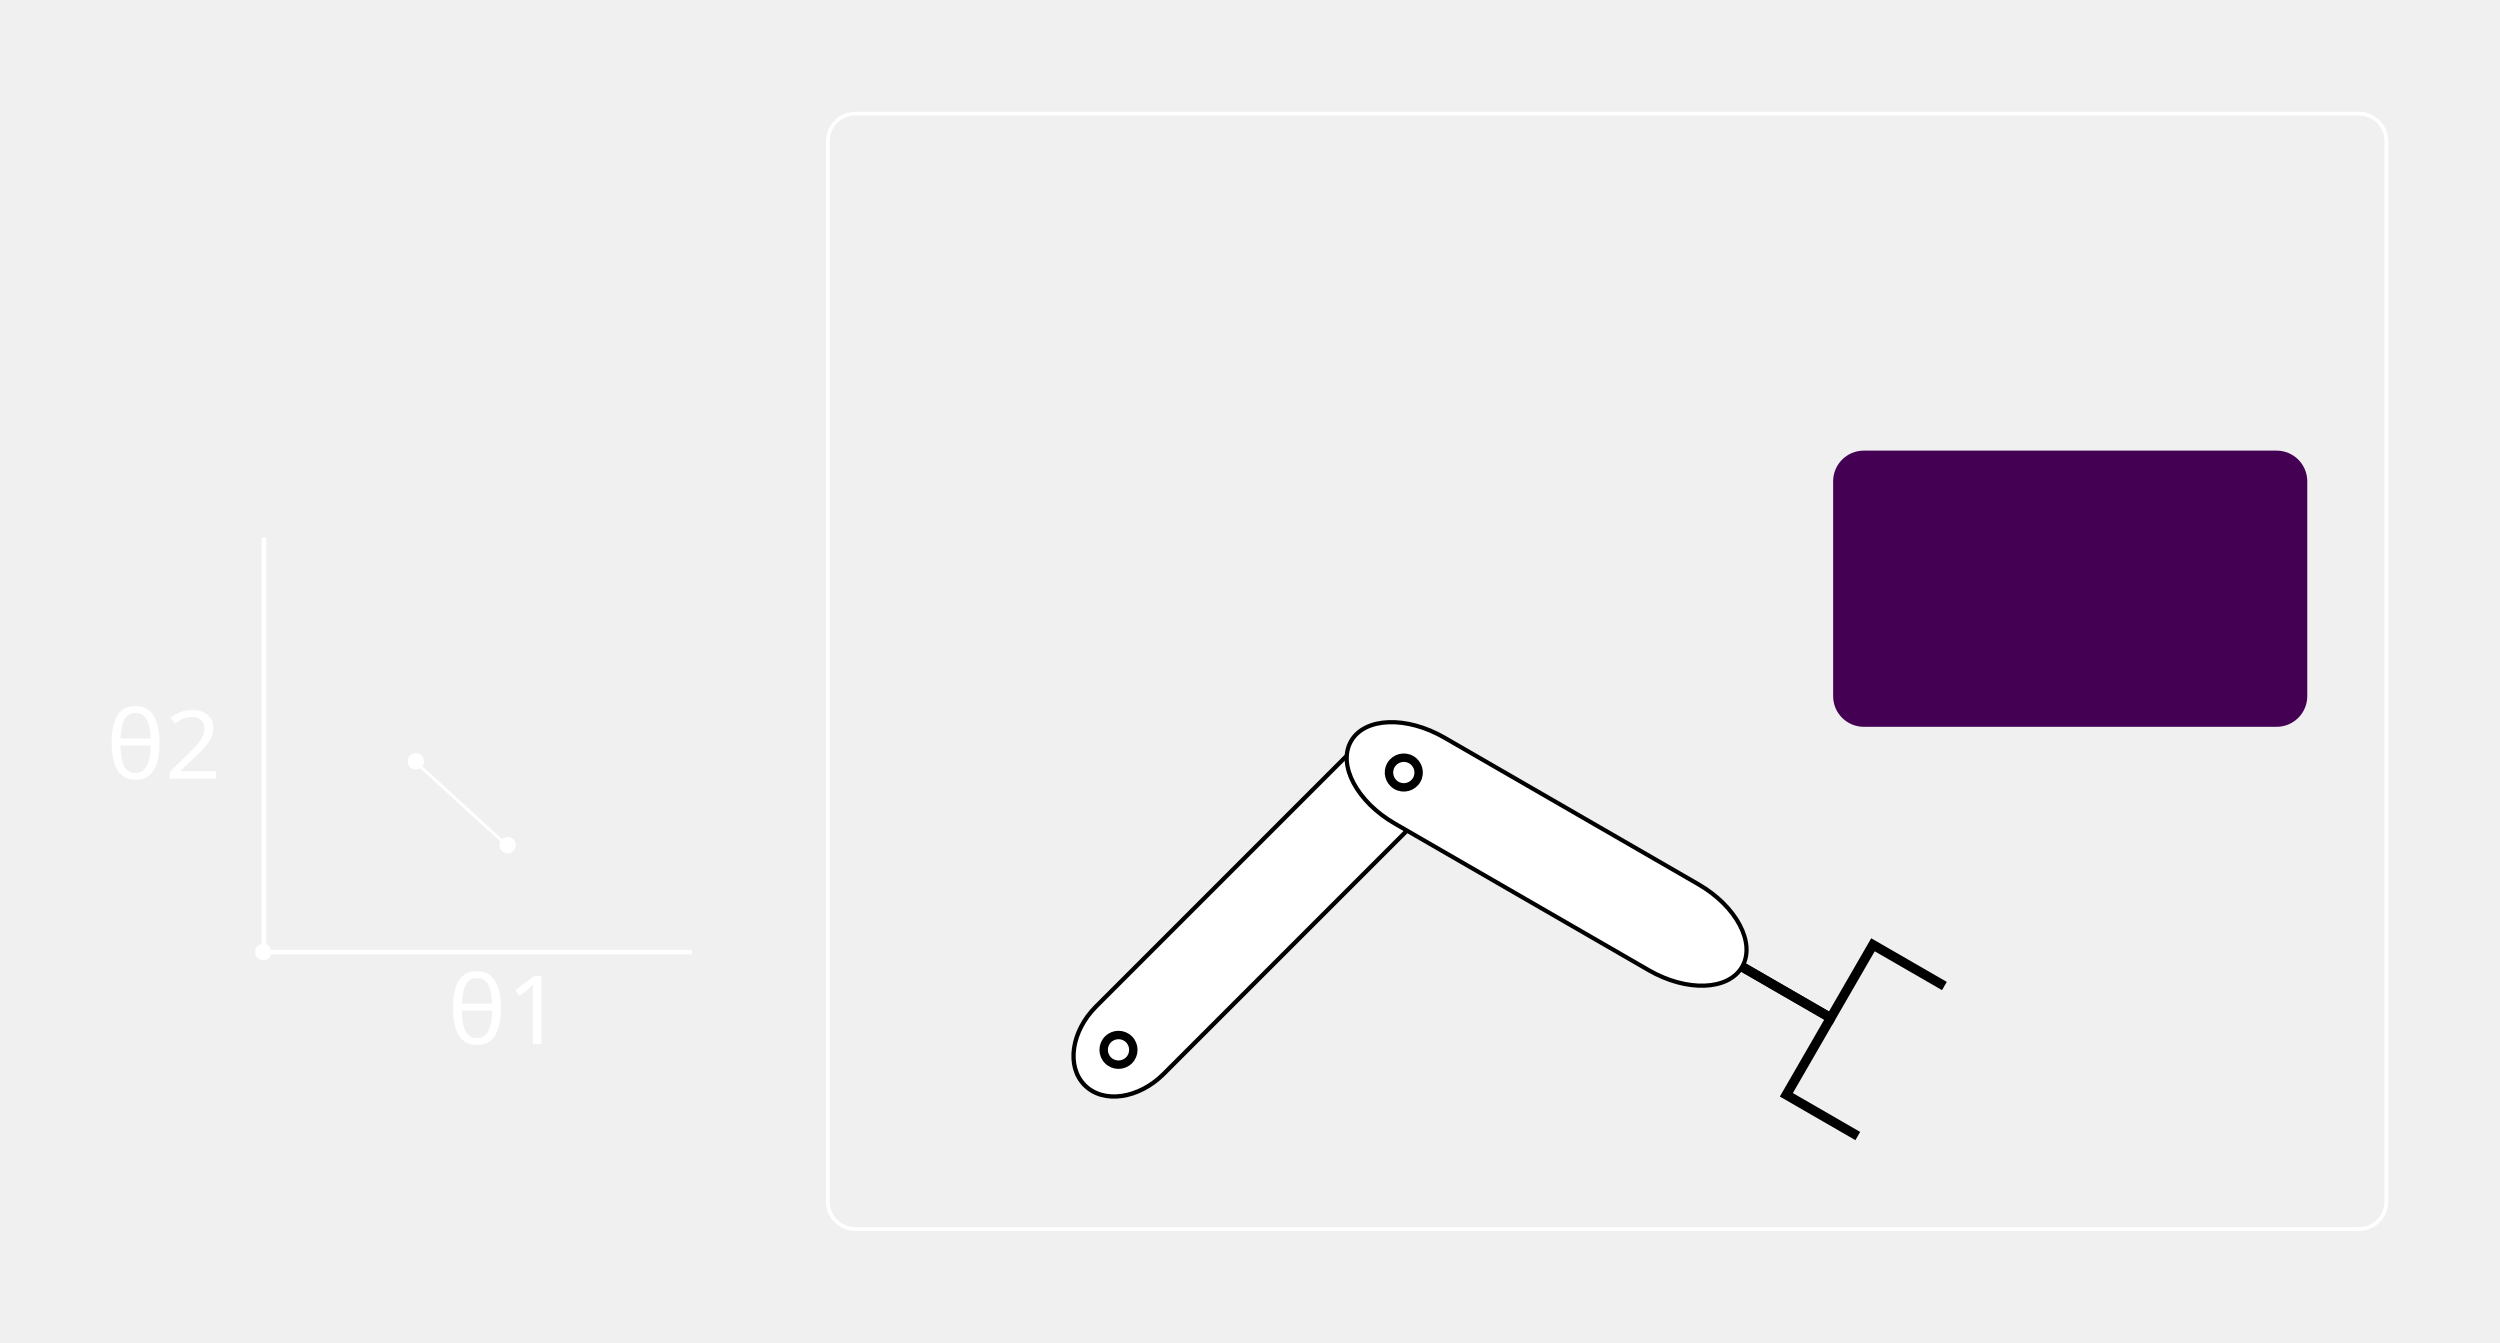
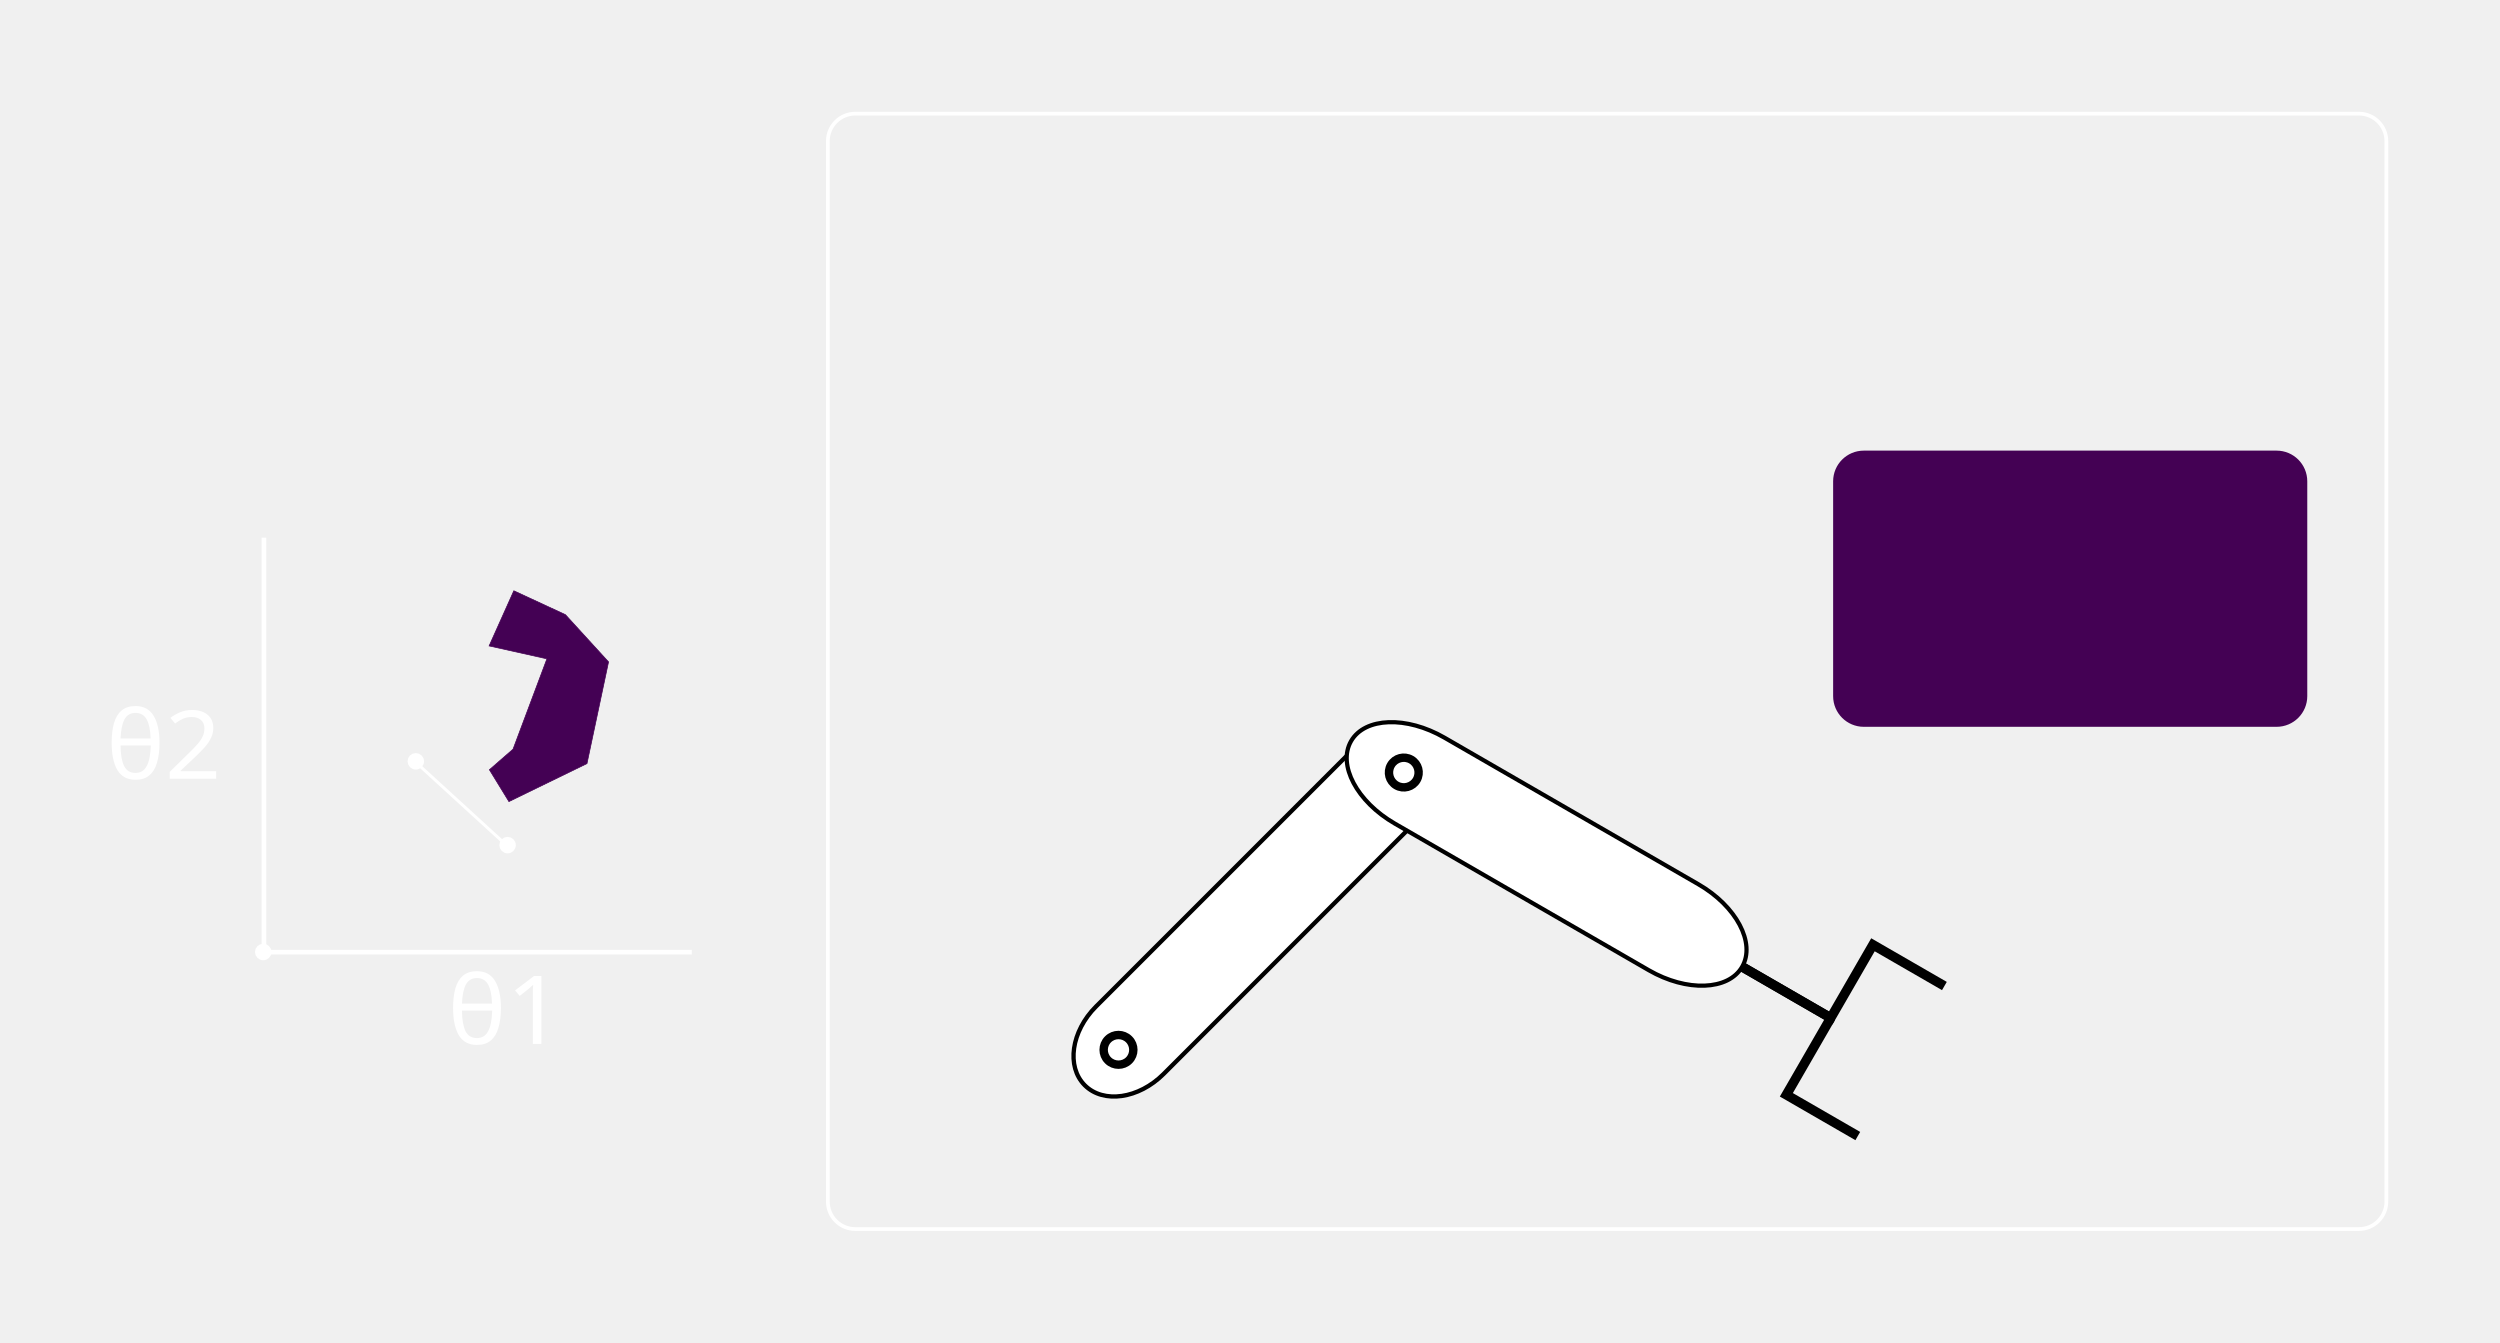
<svg xmlns="http://www.w3.org/2000/svg" width="223.664mm" height="120.125mm" viewBox="0 0 223.664 120.125" version="1.1" id="svg8">
  <defs id="defs2" />
  <g id="layer1" transform="translate(8.116278,-67.96536)">
    <path style="fill:none;stroke:#ffffff;stroke-width:0.415px;stroke-linecap:butt;stroke-linejoin:miter;stroke-opacity:1" d="M 53.778,153.152 H 15.498 v -37.086" id="path4563" />
    <circle style="fill:#ffffff;fill-opacity:1;stroke:#ffffff;stroke-width:0.826;stroke-linecap:round;stroke-miterlimit:4;stroke-dasharray:none;stroke-opacity:1" id="path4565" cx="15.435" cy="153.137" r="0.325" />
    <rect style="fill:#440154;fill-opacity:1;stroke:#440154;stroke-width:0.826;stroke-linecap:round;stroke-miterlimit:4;stroke-dasharray:none;stroke-opacity:1" id="rect4567" width="41.593" height="23.883" x="156.299" y="108.694" ry="2.331" />
    <rect style="fill:none;fill-opacity:1;stroke:#ffffff;stroke-width:0.335;stroke-linecap:round;stroke-miterlimit:4;stroke-dasharray:none;stroke-opacity:1" id="rect4569" width="139.432" height="99.79" x="65.949" y="78.133" ry="2.455" />
    <ellipse ry="1.328" rx="1.328" cy="161.31" cx="92.561" id="ellipse4599" style="fill:#ffffff;fill-opacity:1;stroke:#000000;stroke-width:0.753;stroke-linecap:round;stroke-miterlimit:4;stroke-dasharray:none;stroke-opacity:1" />
    <text xml:space="preserve" style="font-style:normal;font-weight:normal;font-size:10.583px;line-height:1.25;font-family:sans-serif;letter-spacing:0px;word-spacing:0px;fill:#000000;fill-opacity:1;stroke:none;stroke-width:0.265" x="10.723" y="109.344" id="text4603">
      <tspan id="tspan4601" x="10.723" y="118.708" style="stroke-width:0.265" />
    </text>
    <g id="g4611">
      <text id="text4607" y="109.182" x="10.236" style="font-style:normal;font-weight:normal;font-size:10.583px;line-height:1.25;font-family:sans-serif;letter-spacing:0px;word-spacing:0px;fill:#000000;fill-opacity:1;stroke:none;stroke-width:0.265" xml:space="preserve">
        <tspan style="stroke-width:0.265" y="118.545" x="10.236" id="tspan4605" />
      </text>
    </g>
    <text xml:space="preserve" style="font-style:normal;font-weight:normal;font-size:8.653px;line-height:1.25;font-family:sans-serif;letter-spacing:0px;word-spacing:0px;fill:#ffffff;fill-opacity:1;stroke:none;stroke-width:0.216" x="31.368" y="164.312" id="text4615" transform="scale(1.018303,0.9820258)">
      <tspan id="tspan4613" x="31.368" y="164.312" style="fill:#ffffff;fill-opacity:1;stroke-width:0.216">θ1</tspan>
    </text>
    <text transform="scale(1.018303,0.9820258)" id="text4631" y="140.157" x="1.372" style="font-style:normal;font-weight:normal;font-size:8.653px;line-height:1.25;font-family:sans-serif;letter-spacing:0px;word-spacing:0px;fill:#ffffff;fill-opacity:1;stroke:none;stroke-width:0.216" xml:space="preserve">
      <tspan style="fill:#ffffff;fill-opacity:1;stroke-width:0.216" y="140.157" x="1.372" id="tspan4629">θ2</tspan>
    </text>
    <circle r="0.325" cy="136.078" cx="29.083" id="circle4685" style="fill:#ffffff;fill-opacity:1;stroke:#ffffff;stroke-width:0.826;stroke-linecap:round;stroke-miterlimit:4;stroke-dasharray:none;stroke-opacity:1" />
    <g id="g4723" transform="rotate(-15,94.23884,163.5398)">
      <rect style="fill:#ffffff;fill-opacity:1;stroke:#000000;stroke-width:0.386;stroke-linecap:round;stroke-miterlimit:4;stroke-dasharray:none;stroke-opacity:1" id="rect4687" width="8.544" height="43.57" x="181.801" y="-38.587" ry="5.7" transform="rotate(60)" />
      <ellipse transform="rotate(-30)" ry="1.328" rx="1.328" cy="185.965" cx="-0.608" id="ellipse4701" style="fill:#ffffff;fill-opacity:1;stroke:#000000;stroke-width:0.753;stroke-linecap:round;stroke-miterlimit:4;stroke-dasharray:none;stroke-opacity:1" />
    </g>
    <g id="g4699" transform="rotate(30,168.5095,127.473)">
      <path style="fill:#ffffff;fill-opacity:1;stroke:#000000;stroke-width:0.376;stroke-linecap:round;stroke-miterlimit:4;stroke-dasharray:none;stroke-opacity:1" d="m 164.021,161.229 c 0,2.459 -3.158,4.439 -7.081,4.439 h -26.234 c -3.923,0 -7.081,-1.98 -7.081,-4.439 0,-2.459 3.158,-4.439 7.081,-4.439 h 26.234 c 3.923,0 7.081,1.98 7.081,4.439 z" id="path4689" />
      <path style="fill:none;fill-opacity:1;stroke:#000000;stroke-width:0.853;stroke-linecap:butt;stroke-linejoin:miter;stroke-miterlimit:4;stroke-dasharray:none;stroke-opacity:1" d="m 164.021,161.229 h 9.151 v -7.56 h 7.38" id="path4691" />
      <path style="fill:none;fill-opacity:1;stroke:#000000;stroke-width:0.853;stroke-linecap:butt;stroke-linejoin:miter;stroke-miterlimit:4;stroke-dasharray:none;stroke-opacity:1" d="m 173.172,161.229 h -9.151 z" id="path4693" />
      <path style="fill:none;fill-opacity:1;stroke:#000000;stroke-width:0.853;stroke-linecap:butt;stroke-linejoin:miter;stroke-miterlimit:4;stroke-dasharray:none;stroke-opacity:1" d="m 173.172,161.229 v 7.938 h 7.38" id="path4695" />
      <ellipse style="fill:#ffffff;fill-opacity:1;stroke:#000000;stroke-width:0.753;stroke-linecap:round;stroke-miterlimit:4;stroke-dasharray:none;stroke-opacity:1" id="ellipse4697" cx="129.117" cy="161.31" rx="1.328" ry="1.328" />
    </g>
    <circle r="0.325" cy="143.574" cx="37.294" id="circle4685-3" style="fill:#ffffff;fill-opacity:1;stroke:#ffffff;stroke-width:0.826;stroke-linecap:round;stroke-miterlimit:4;stroke-dasharray:none;stroke-opacity:1" />
    <path style="fill:none;stroke:#ffffff;stroke-width:0.265px;stroke-linecap:butt;stroke-linejoin:miter;stroke-opacity:1" d="m 28.959,136.05 8.261,7.553" id="path4821" />
+     <path style="fill:#440154;fill-opacity:1;stroke:#440154;stroke-width:0.064px;stroke-linecap:butt;stroke-linejoin:miter;stroke-opacity:1" d="m 46.327,127.183 -3.859,-4.226 -4.614,-2.137 -2.211,4.934 5.171,1.154 -3.032,8.085 -2.113,1.838 1.746,2.848 6.983,-3.4 z" id="path821" />
  </g>
</svg>
